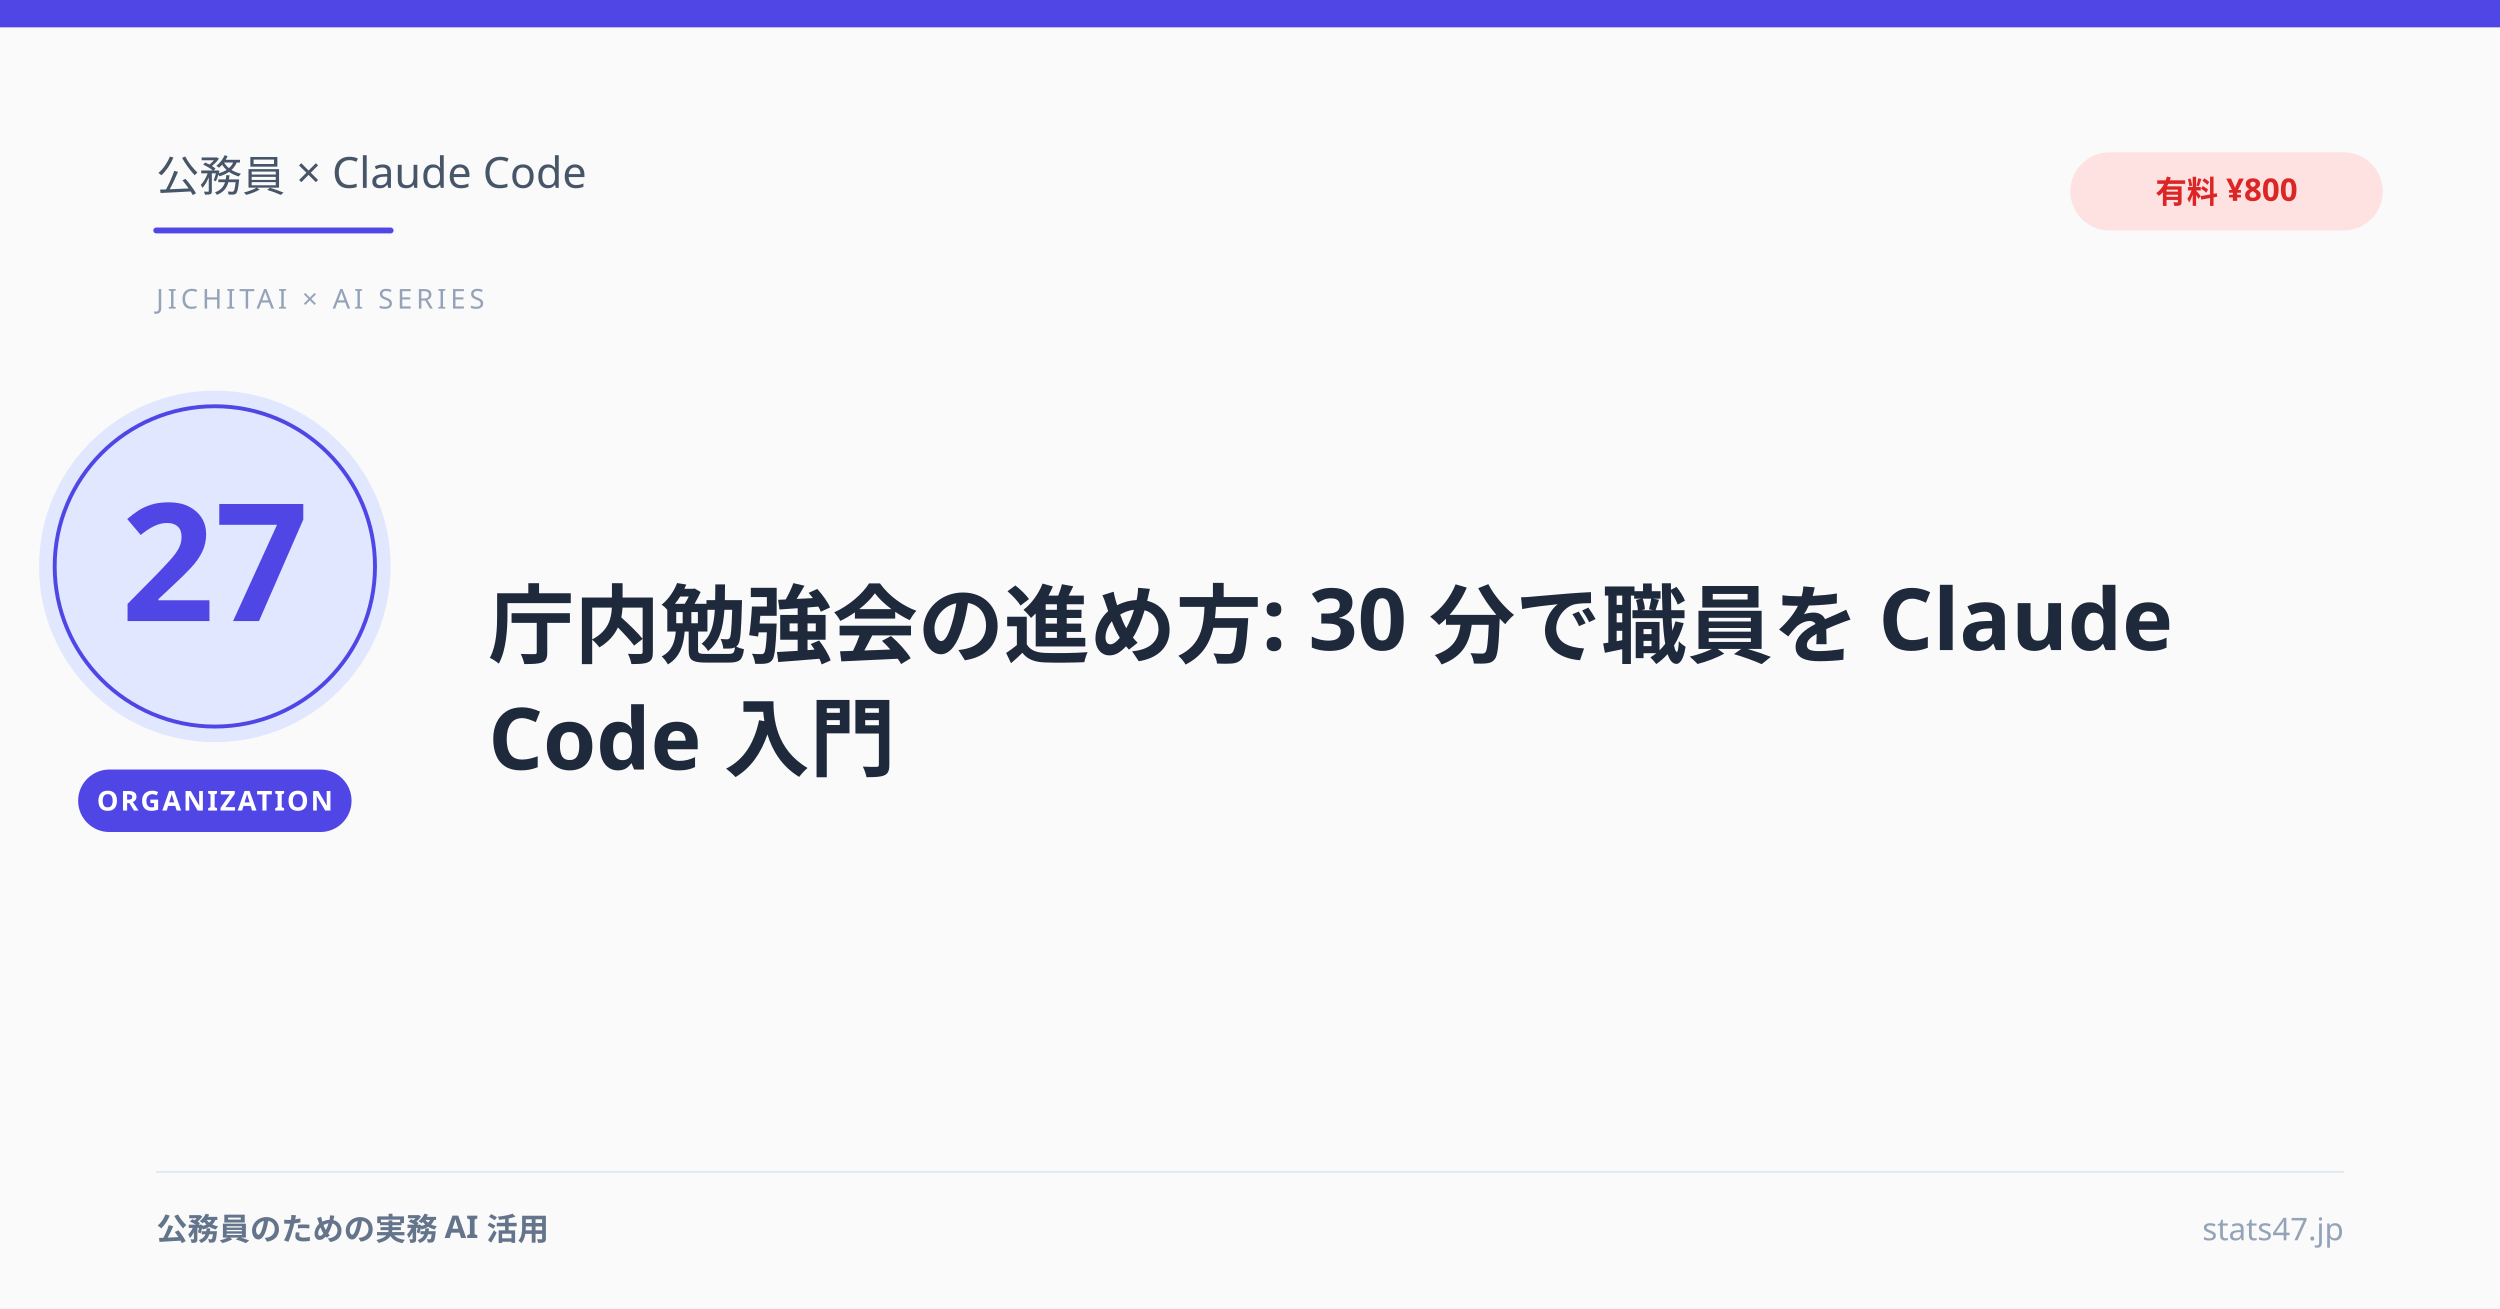
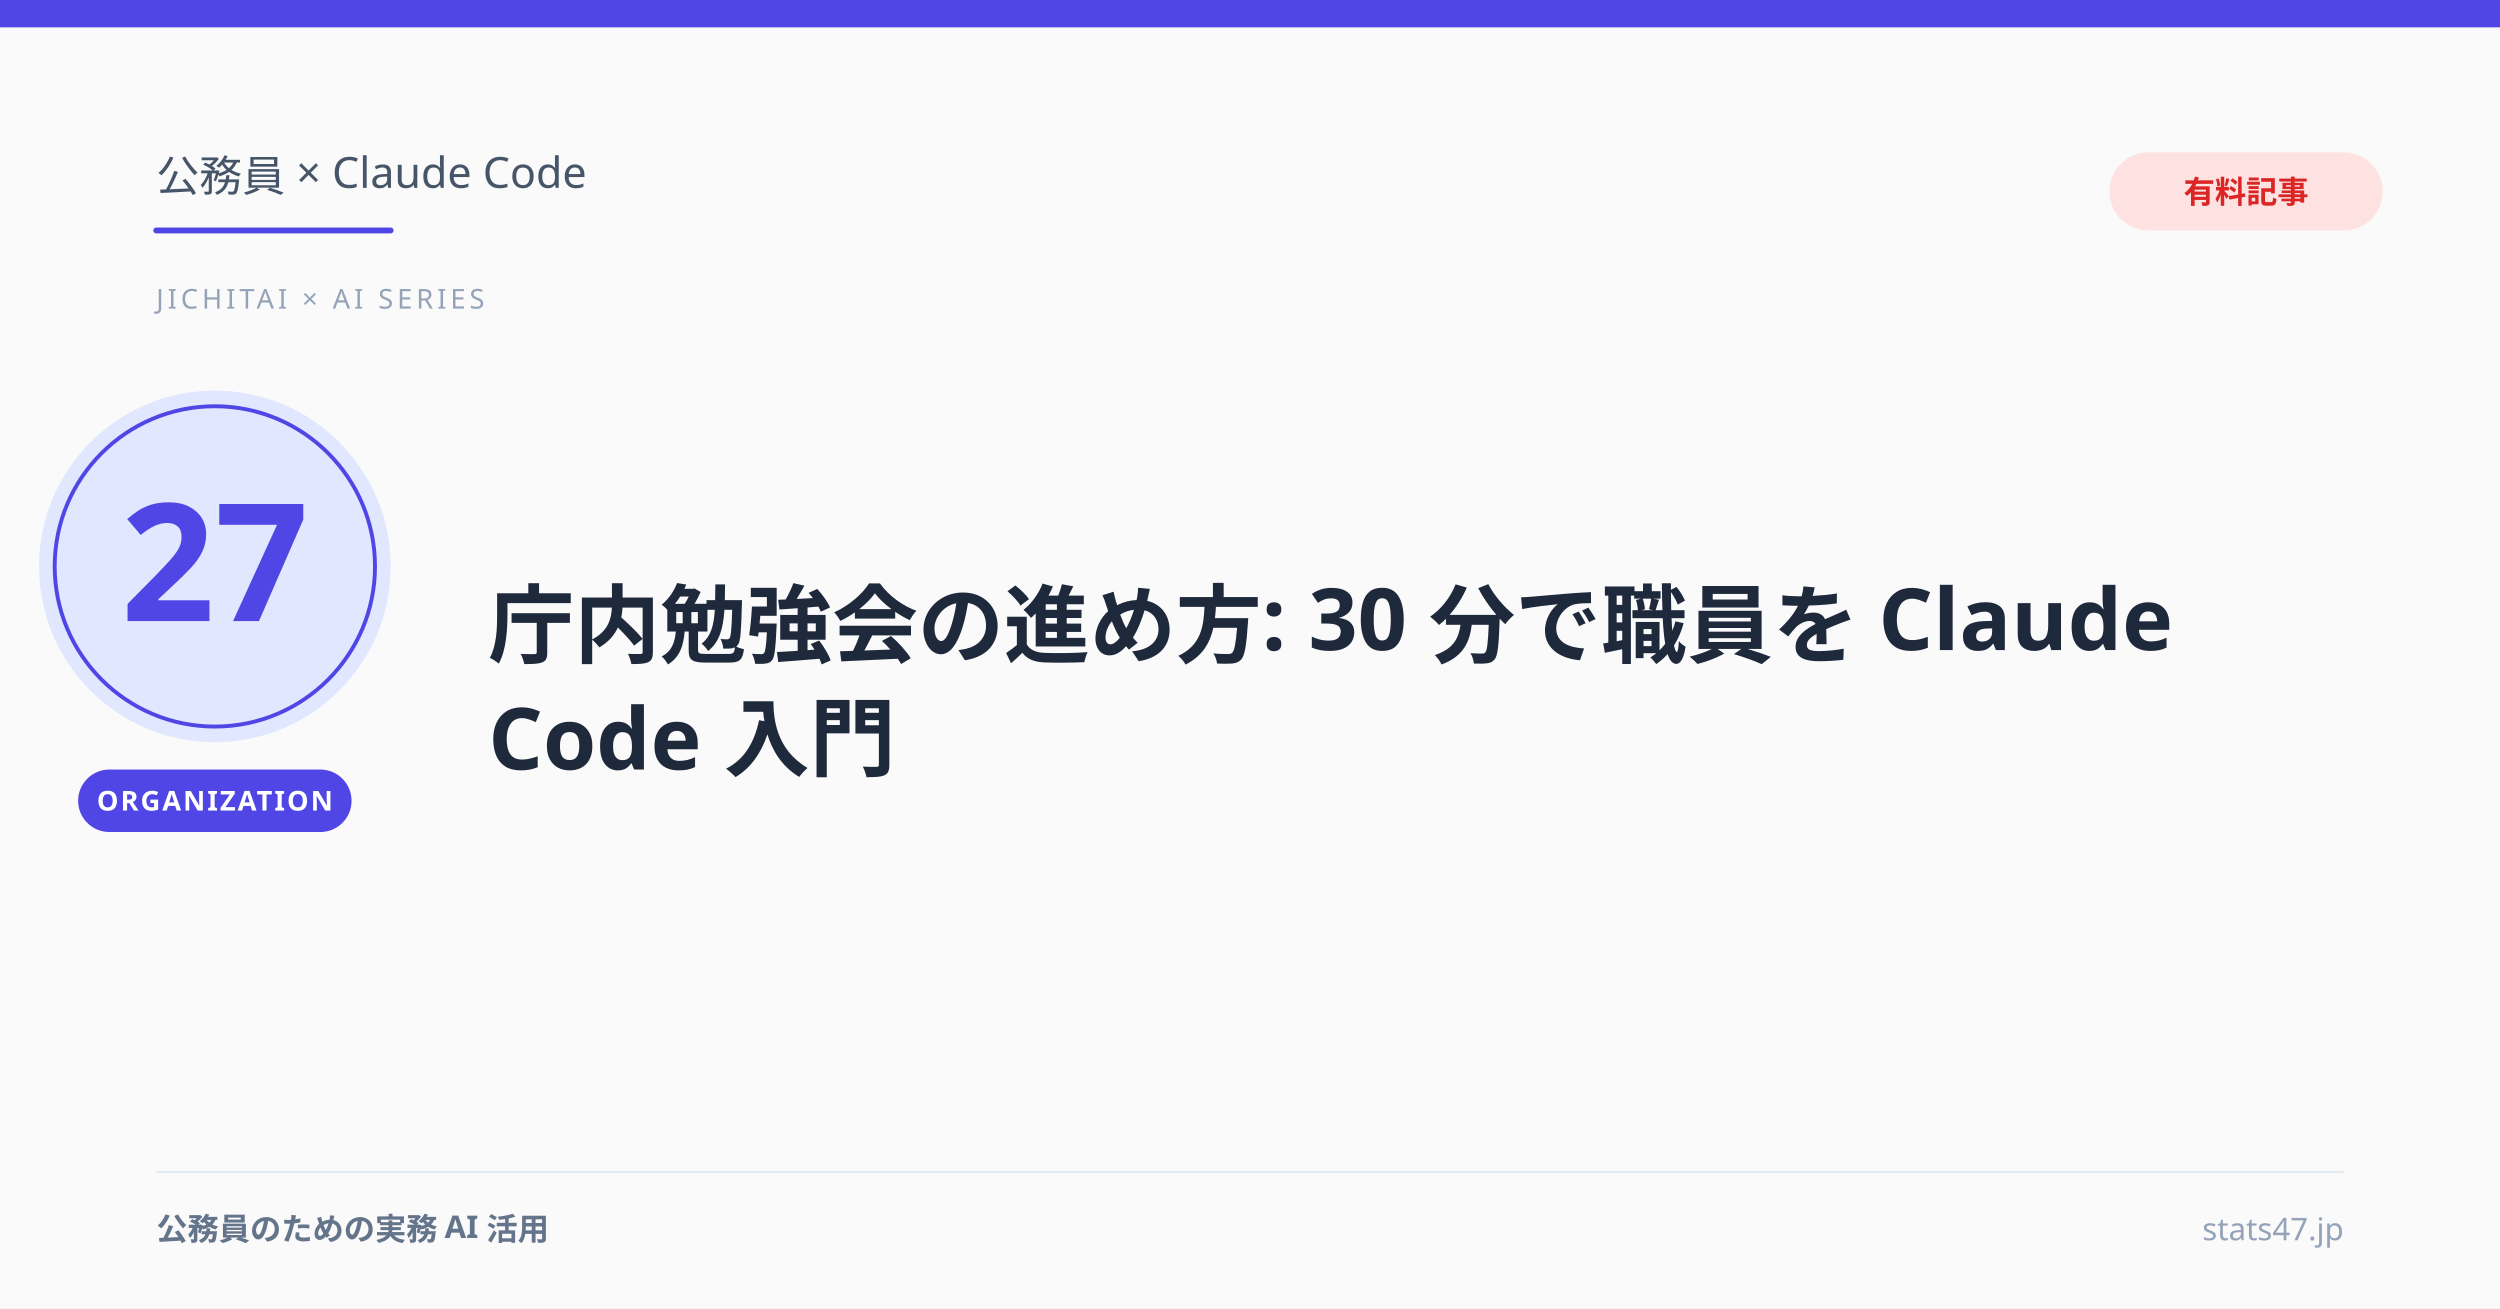
<svg xmlns="http://www.w3.org/2000/svg" viewBox="0 0 1280 670" width="1280" height="670">
  <style>
  text { font-family: 'Hiragino Kaku Gothic ProN', 'Yu Gothic', 'Noto Sans JP', sans-serif; }
</style>
  <rect width="1280" height="670" fill="#fafafa" />
  <rect x="0" y="0" width="1280" height="14" fill="#4f46e5" />
  <text x="80" y="98" font-size="22" font-weight="500" fill="#475569">公務員 × Claude Code</text>
  <line x1="80" y1="118" x2="200" y2="118" stroke="#4f46e5" stroke-width="3" stroke-linecap="round" />
  <text x="80" y="158" font-size="14" font-weight="500" fill="#94a3b8" letter-spacing="2">JICHITAI × AI SERIES</text>
  <circle cx="110" cy="290" r="90" fill="#e0e7ff" />
  <circle cx="110" cy="290" r="82" fill="none" stroke="#4f46e5" stroke-width="2" />
  <text x="110" y="318" text-anchor="middle" font-size="84" font-weight="900" fill="#4f46e5">27</text>
  <rect x="40" y="394" width="140" height="32" rx="16" fill="#4f46e5" />
  <text x="110" y="415" text-anchor="middle" font-size="14" font-weight="700" fill="#ffffff" letter-spacing="1">ORGANIZATION</text>
  <text x="250" y="336" font-size="44" font-weight="bold" fill="#1e293b">庁内勉強会の進め方: 30 分で職員を Claude</text>
  <text x="250" y="394" font-size="44" font-weight="bold" fill="#1e293b">Code 入門</text>
-   <rect x="1060" y="78" width="160" height="40" rx="20" fill="#fee2e2" />
-   <text x="1140" y="104" text-anchor="middle" font-size="16" font-weight="700" fill="#dc2626">有料 ¥800</text>
+   <rect x="1080" y="78" width="140" height="40" rx="20" fill="#fee2e2" />
+   <text x="1150" y="104" text-anchor="middle" font-size="16" font-weight="700" fill="#dc2626">有料記事</text>
  <line x1="80" y1="600" x2="1200" y2="600" stroke="#e2e8f0" stroke-width="1" />
  <text x="80" y="635" font-size="16" font-weight="600" fill="#64748b">公務員のための実務 AI 活用</text>
  <text x="1200" y="635" text-anchor="end" font-size="16" font-weight="500" fill="#94a3b8">stats47.jp</text>
</svg>
